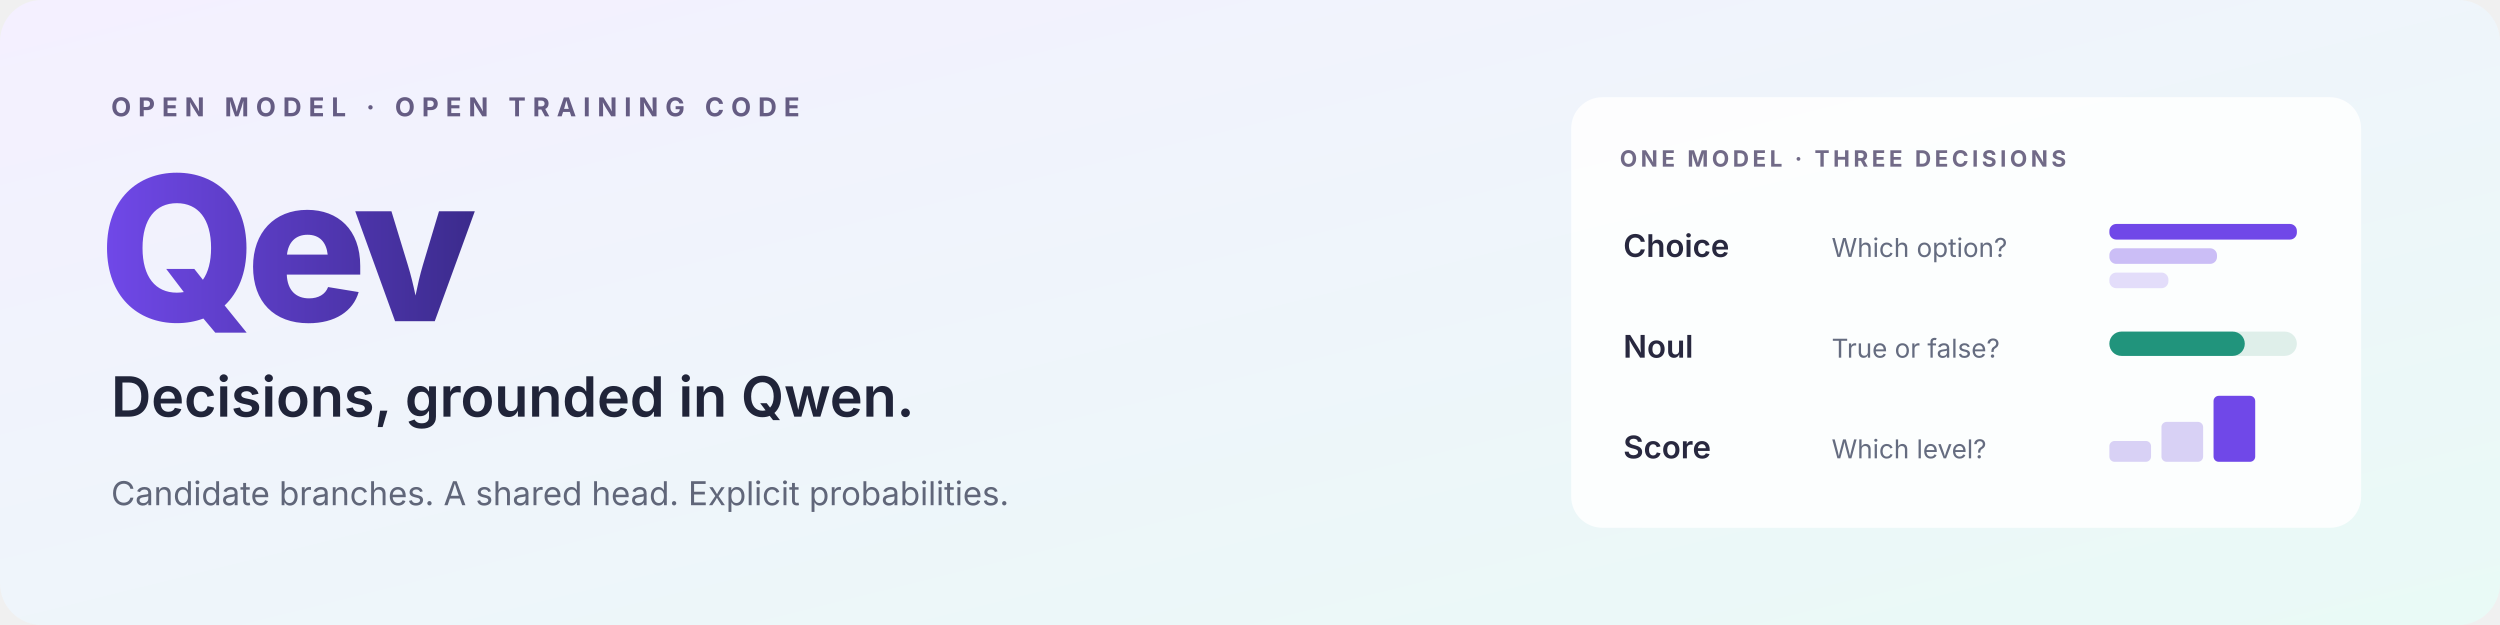
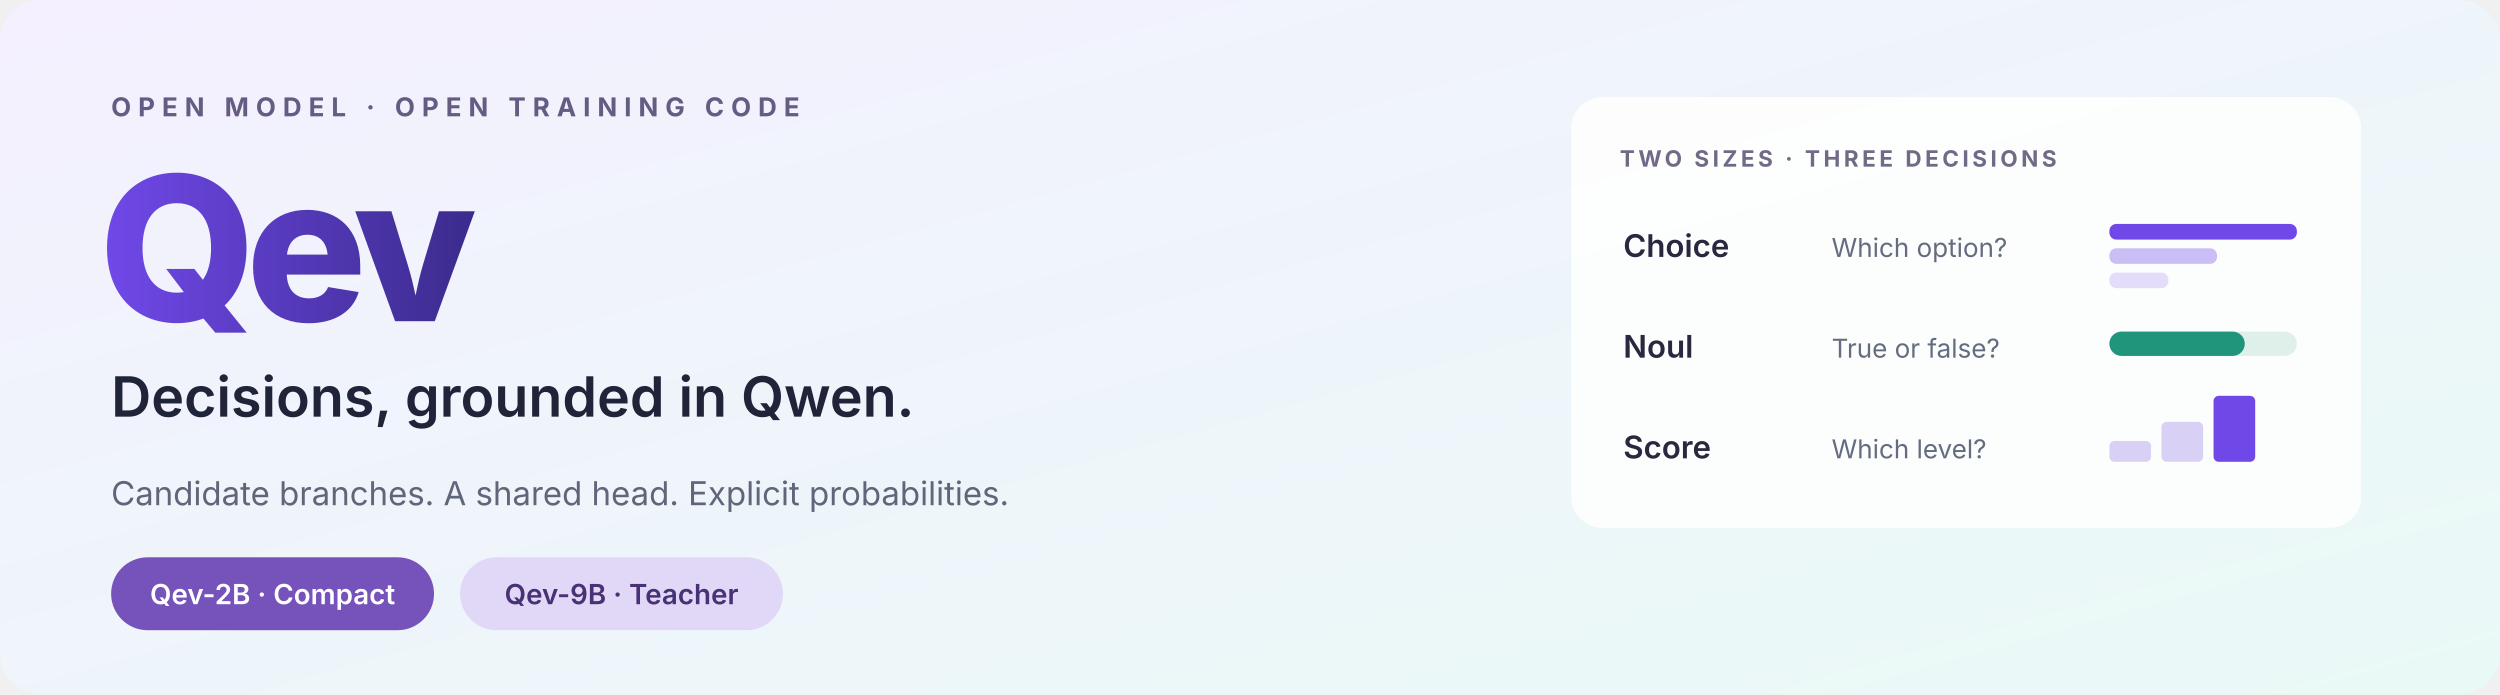
- <svg xmlns="http://www.w3.org/2000/svg" width="1440" height="360" viewBox="0 0 1440 360" role="img" aria-labelledby="title desc">
+ <svg xmlns="http://www.w3.org/2000/svg" width="1440" height="400" viewBox="0 0 1440 400" role="img" aria-labelledby="title desc">
  <defs>
    <linearGradient id="bg" x2="1" y2="1">
      <stop stop-color="#f4f0ff" />
      <stop offset="1" stop-color="#e9faf6" />
    </linearGradient>
    <linearGradient id="mark">
      <stop stop-color="#7048e8" />
      <stop offset="1" stop-color="#3b2b8c" />
    </linearGradient>
  </defs>
-   <rect width="1440" height="360" rx="24" fill="url(#bg)" />
+   <rect width="1440" height="400" rx="24" fill="url(#bg)" />
  <g font-family="Inter,Segoe UI,Arial,sans-serif">
    <text x="64" y="67" fill="#655c83" font-size="15" font-weight="700" letter-spacing="4">OPEN MODEL · OPEN TRAINING CODE</text>
    <text x="57" y="185" fill="url(#mark)" font-size="116" font-weight="800" letter-spacing="-6">Qev</text>
    <text x="64" y="240" fill="#202439" font-size="32" font-weight="600">Decisions, grounded in Qwen.</text>
    <text x="64" y="291" fill="#606679" font-size="19">Candidate branches. A shared head. Explicit probabilities.</text>
    <g transform="translate(905 56)">
      <rect width="455" height="248" rx="18" fill="#fff" opacity=".85" />
-       <text x="28" y="40" fill="#716a87" font-size="13" font-weight="700" letter-spacing="2">ONE MODEL · THREE DECISIONS</text>
+       <text x="28" y="40" fill="#716a87" font-size="13" font-weight="700" letter-spacing="2">TWO SIZES · THREE DECISIONS</text>
      <g font-size="18" fill="#28283f">
        <text x="30" y="92" font-weight="600">Choice</text>
        <text x="30" y="150" font-weight="600">Noul</text>
        <text x="30" y="208" font-weight="600">Score</text>
      </g>
      <g font-size="15" fill="#656c80">
        <text x="150" y="92">Which option?</text>
        <text x="150" y="150">True or false?</text>
        <text x="150" y="208">Which level?</text>
      </g>
      <g fill="#7048e8">
        <rect x="310" y="73" width="108" height="9" rx="4" />
        <rect x="310" y="87" width="62" height="9" rx="4" opacity=".35" />
        <rect x="310" y="101" width="34" height="9" rx="4" opacity=".18" />
      </g>
      <rect x="310" y="135" width="108" height="14" rx="7" fill="#dfefea" />
      <rect x="310" y="135" width="78" height="14" rx="7" fill="#21947c" />
      <g fill="#d8d1f5">
        <rect x="310" y="198" width="24" height="12" rx="3" />
        <rect x="340" y="187" width="24" height="23" rx="3" />
        <rect x="370" y="172" width="24" height="38" rx="3" fill="#7048e8" />
      </g>
    </g>
  </g>
+   <g font-family="Inter,Segoe UI,Arial,sans-serif" font-size="16" font-weight="600">
+     <rect x="64" y="321" width="186" height="42" rx="21" fill="#7652bb" />
+     <text x="157" y="348" text-anchor="middle" fill="white">Qev-2B · Compact</text>
+     <rect x="265" y="321" width="186" height="42" rx="21" fill="#e1d8f7" />
+     <text x="358" y="348" text-anchor="middle" fill="#493175">Qev-9B · Teacher</text>
+   </g>
</svg>
